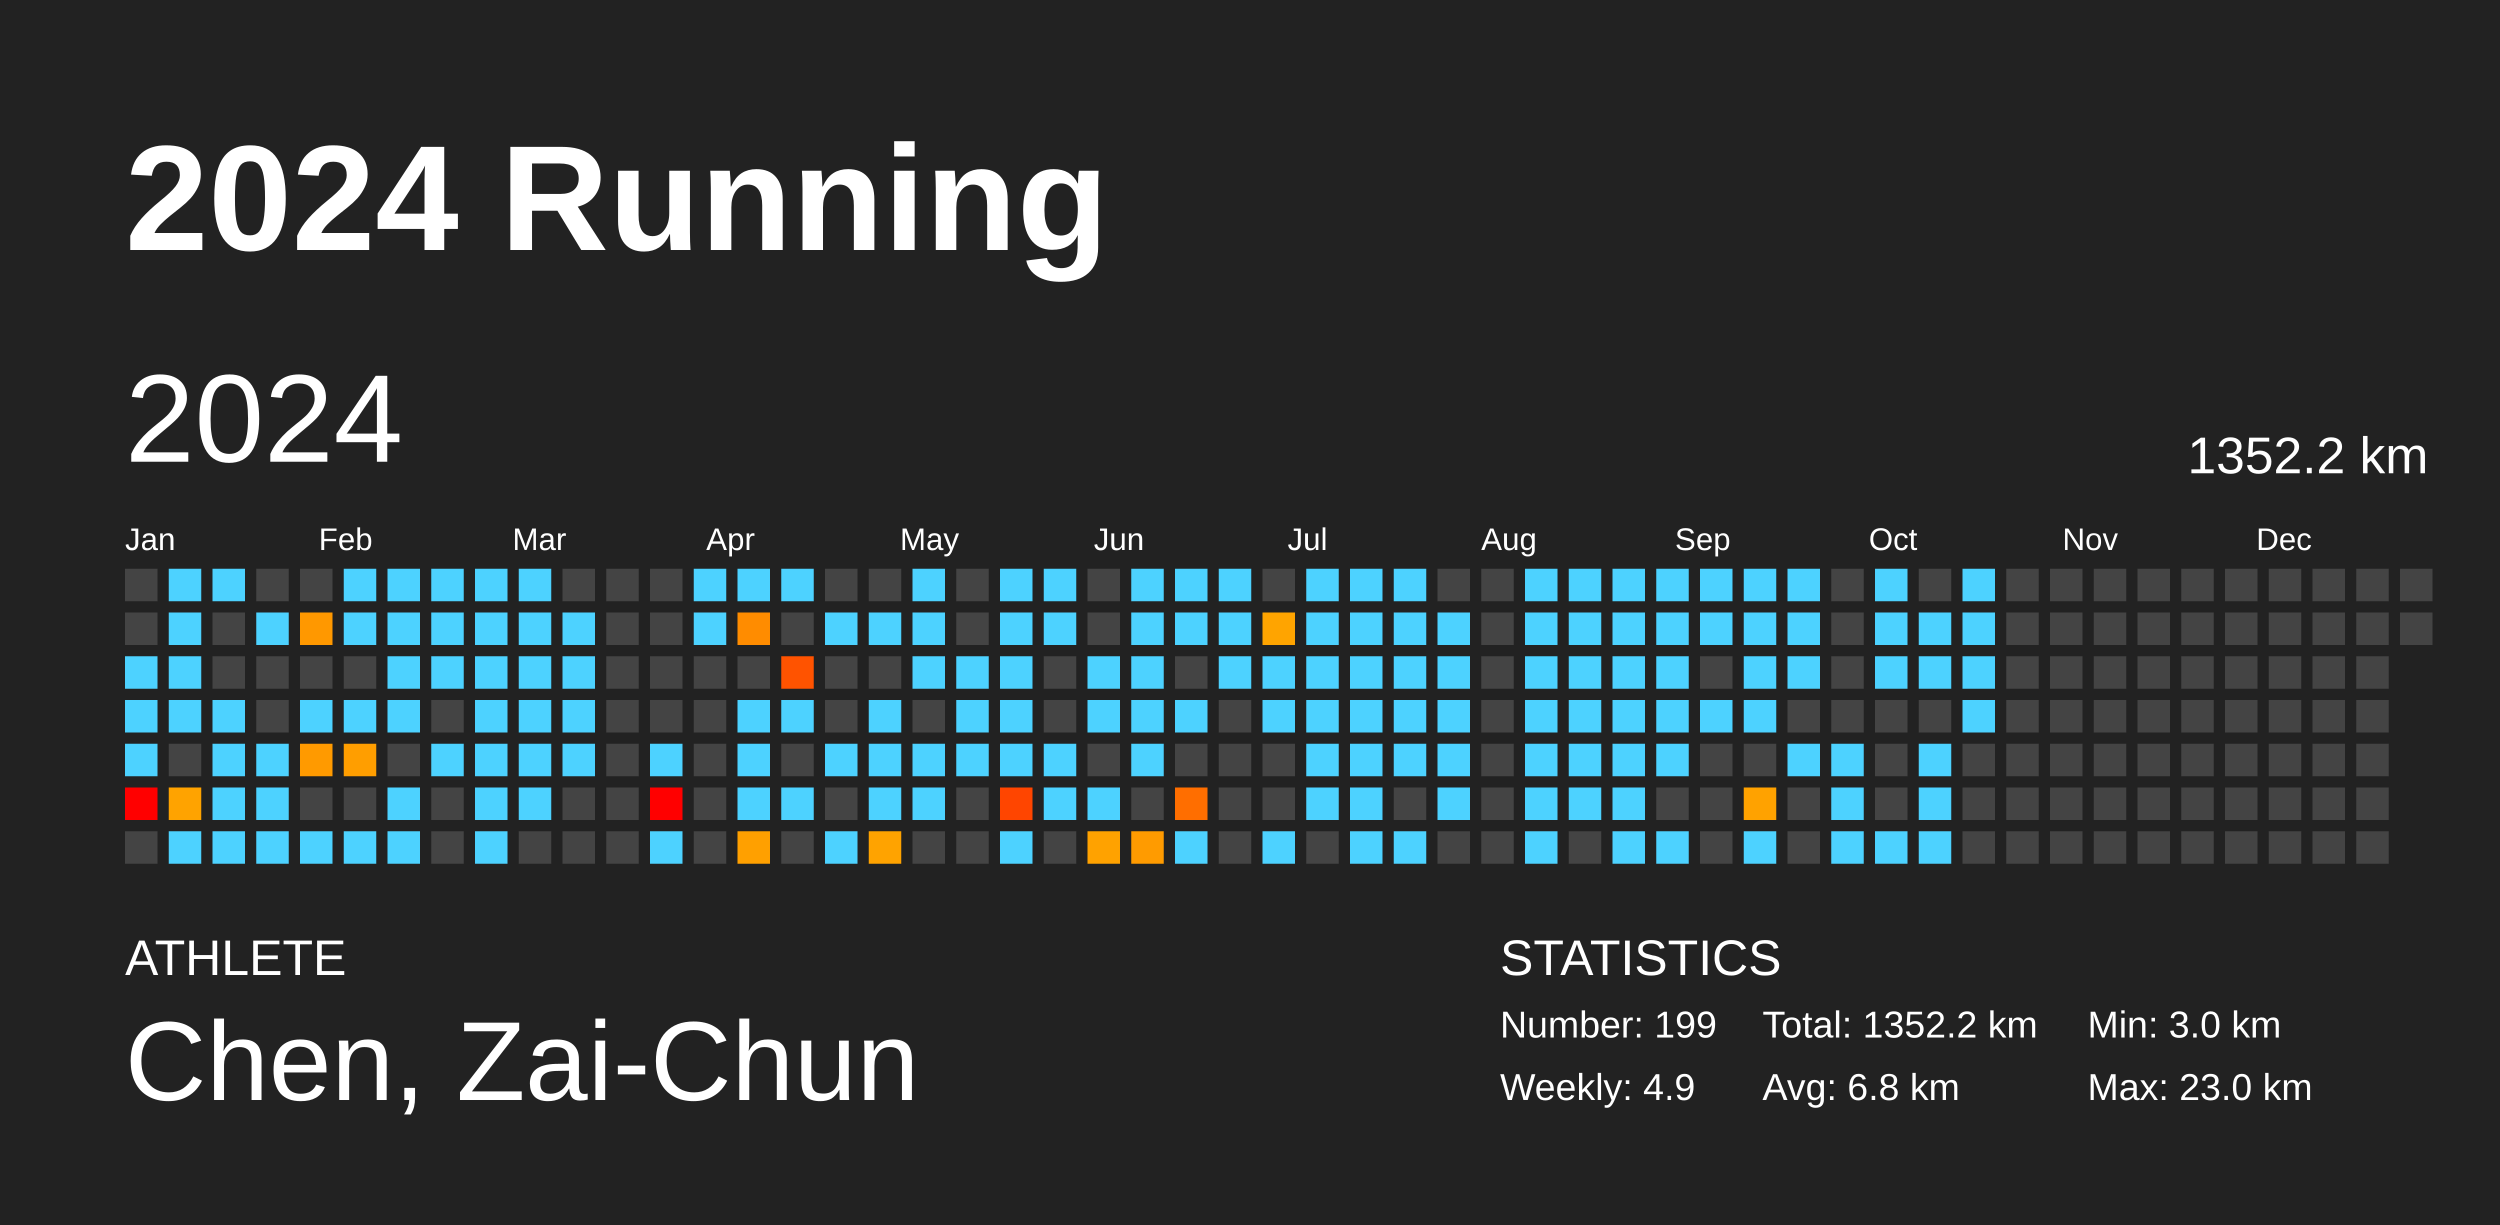
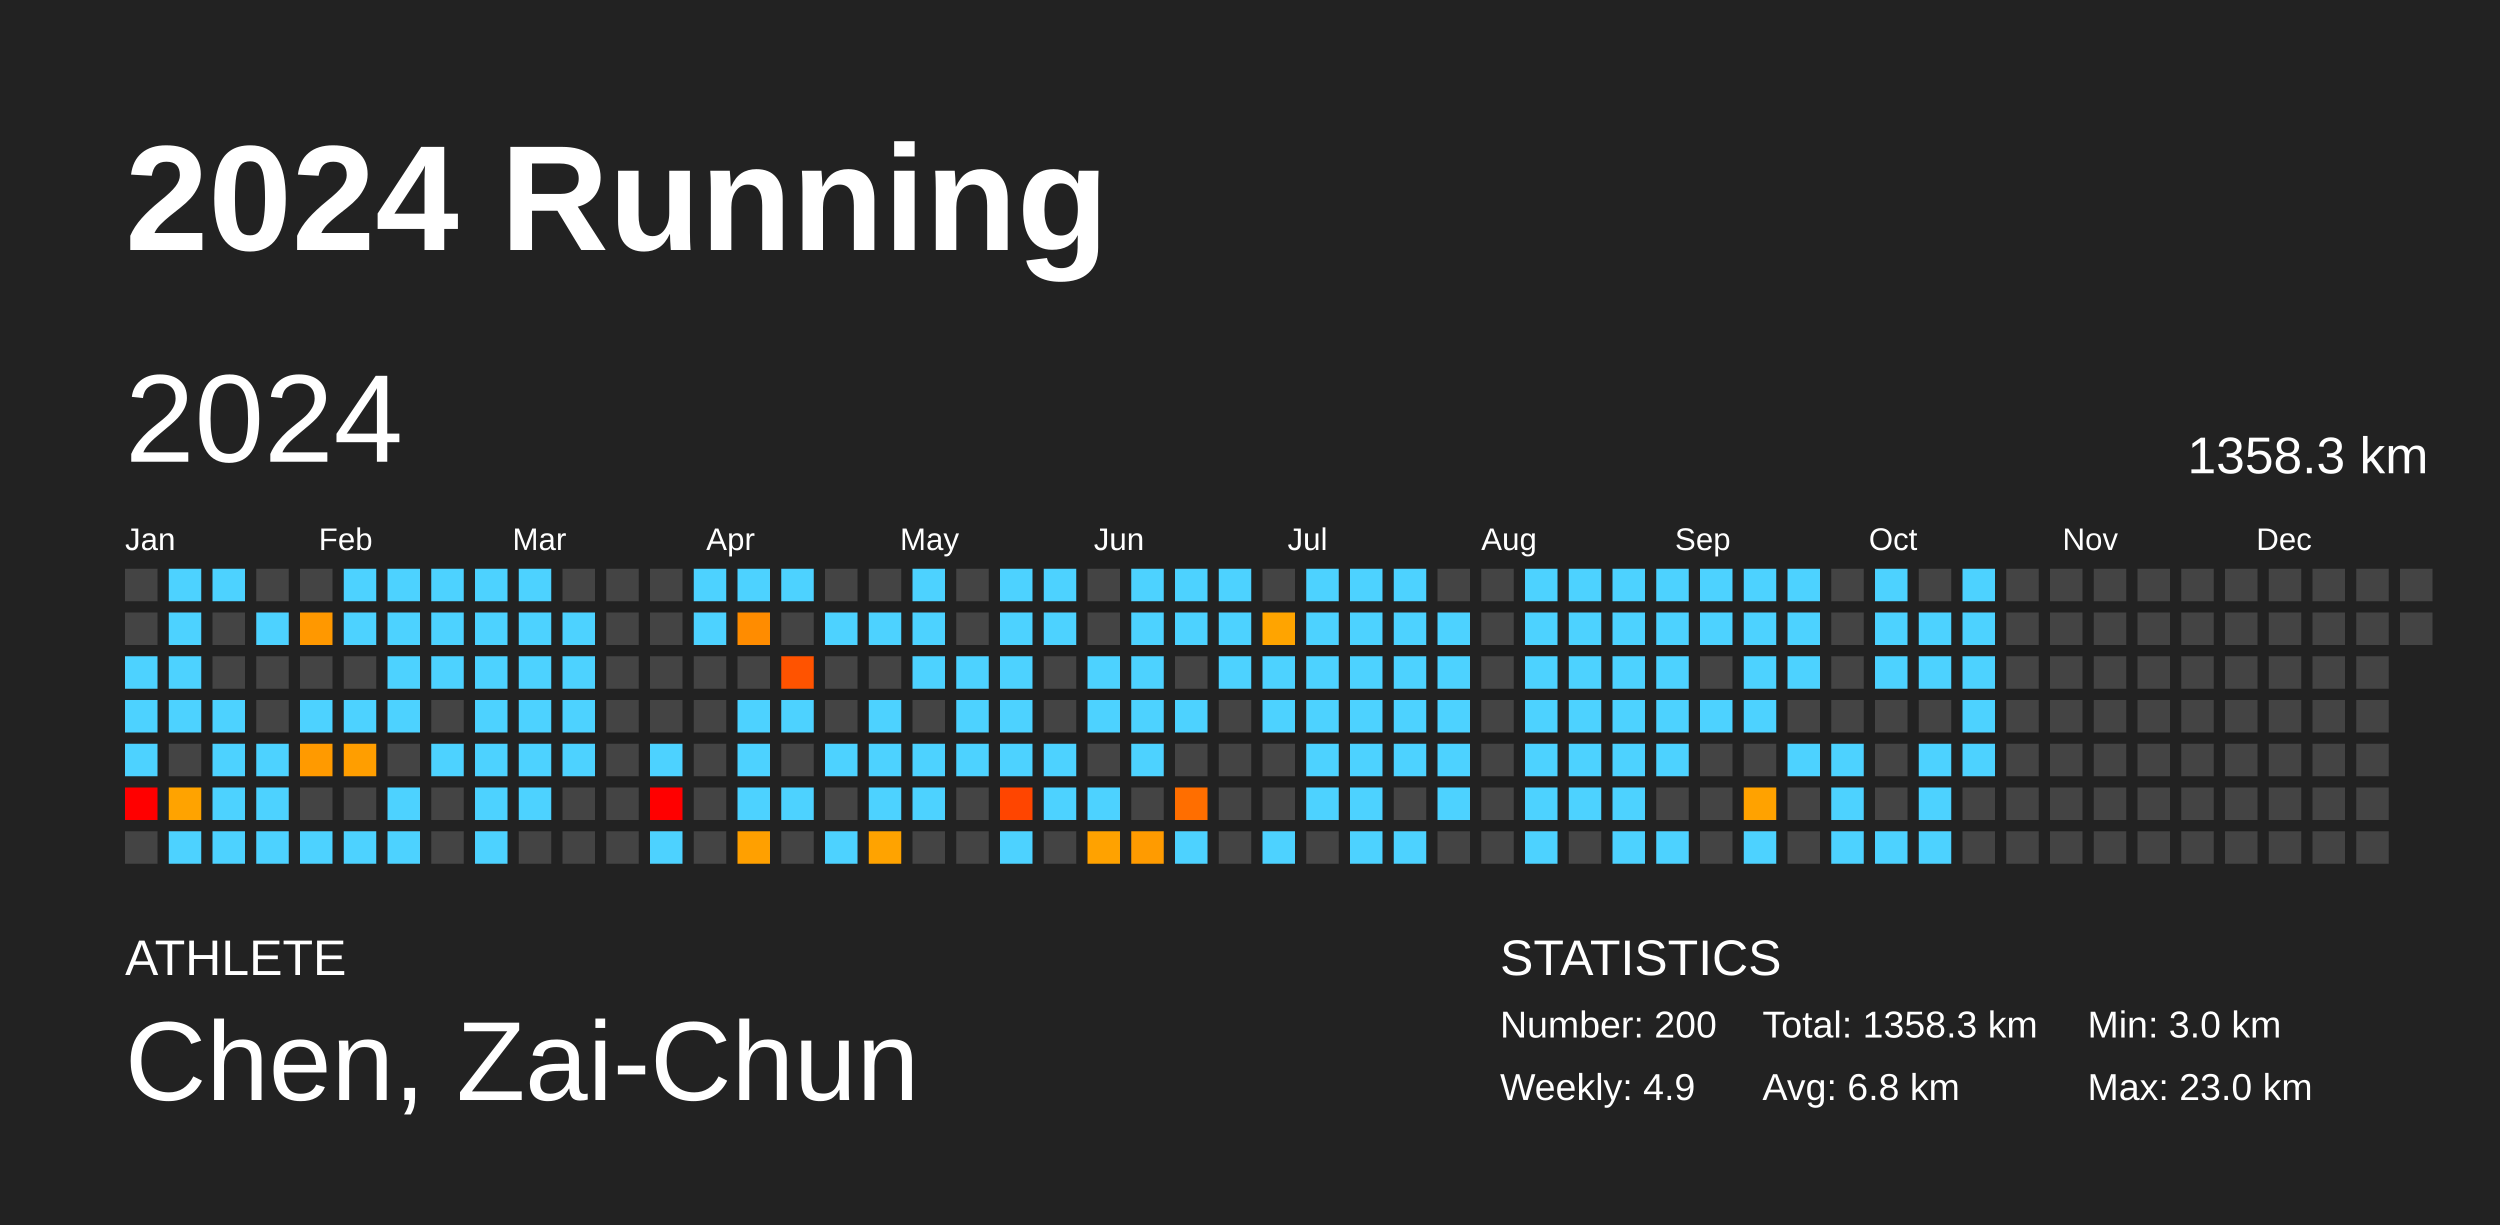
<svg xmlns="http://www.w3.org/2000/svg" baseProfile="full" height="98mm" version="1.1" viewBox="0,0,200,98" width="200mm">
  <defs />
  <rect fill="#222222" height="98" width="200" x="0" y="0" />
  <text fill="#FFFFFF" style="font-size:12px; font-family:Arial; font-weight:bold;" x="10" y="20">2024 Running</text>
  <text fill="#FFFFFF" style="font-size:4px; font-family:Arial" x="10" y="78">ATHLETE</text>
  <text fill="#FFFFFF" style="font-size:9px; font-family:Arial" x="10" y="88">Chen, Zai-Chun</text>
  <text fill="#FFFFFF" style="font-size:4px; font-family:Arial" x="120" y="78">STATISTICS</text>
-   <text fill="#FFFFFF" style="font-size:3px; font-family:Arial" x="120" y="83">Number: 199</text>
+   <text fill="#FFFFFF" style="font-size:3px; font-family:Arial" x="120" y="83">Number: 200</text>
  <text fill="#FFFFFF" style="font-size:3px; font-family:Arial" x="120" y="88">Weekly: 4.9</text>
-   <text fill="#FFFFFF" style="font-size:3px; font-family:Arial" x="141" y="83">Total: 1352.2 km</text>
+   <text fill="#FFFFFF" style="font-size:3px; font-family:Arial" x="141" y="83">Total: 1358.3 km</text>
  <text fill="#FFFFFF" style="font-size:3px; font-family:Arial" x="141" y="88">Avg: 6.8 km</text>
  <text fill="#FFFFFF" style="font-size:3px; font-family:Arial" x="167" y="83">Min: 3.0 km</text>
  <text fill="#FFFFFF" style="font-size:3px; font-family:Arial" x="167" y="88">Max: 23.0 km</text>
  <text dominant-baseline="hanging" fill="#FFFFFF" style="font-size:10.0px; font-family:Arial;" x="10" y="30">2024</text>
-   <text dominant-baseline="hanging" fill="#FFFFFF" style="font-size:4.125px; font-family:Arial;" x="175" y="35">1352.2 km</text>
+   <text dominant-baseline="hanging" fill="#FFFFFF" style="font-size:4.125px; font-family:Arial;" x="175" y="35">1358.3 km</text>
  <text fill="#FFFFFF" style="font-size:2.5px; font-family:Arial" x="10.0" y="44">Jan</text>
  <text fill="#FFFFFF" style="font-size:2.5px; font-family:Arial" x="25.5" y="44">Feb</text>
  <text fill="#FFFFFF" style="font-size:2.5px; font-family:Arial" x="41.0" y="44">Mar</text>
  <text fill="#FFFFFF" style="font-size:2.5px; font-family:Arial" x="56.5" y="44">Apr</text>
  <text fill="#FFFFFF" style="font-size:2.5px; font-family:Arial" x="72.0" y="44">May</text>
  <text fill="#FFFFFF" style="font-size:2.5px; font-family:Arial" x="87.5" y="44">Jun</text>
  <text fill="#FFFFFF" style="font-size:2.5px; font-family:Arial" x="103.0" y="44">Jul</text>
  <text fill="#FFFFFF" style="font-size:2.5px; font-family:Arial" x="118.5" y="44">Aug</text>
  <text fill="#FFFFFF" style="font-size:2.5px; font-family:Arial" x="134.0" y="44">Sep</text>
  <text fill="#FFFFFF" style="font-size:2.5px; font-family:Arial" x="149.5" y="44">Oct</text>
  <text fill="#FFFFFF" style="font-size:2.5px; font-family:Arial" x="165.0" y="44">Nov</text>
  <text fill="#FFFFFF" style="font-size:2.5px; font-family:Arial" x="180.5" y="44">Dec</text>
  <rect fill="#444444" height="2.6" width="2.6" x="10.0" y="45.5" />
  <rect fill="#444444" height="2.6" width="2.6" x="10.0" y="49.0" />
  <rect fill="#4dd2ff" height="2.6" width="2.6" x="10.0" y="52.5" />
  <rect fill="#4dd2ff" height="2.6" width="2.6" x="10.0" y="56.0" />
  <rect fill="#4dd2ff" height="2.6" width="2.6" x="10.0" y="59.5" />
  <rect fill="red" height="2.6" width="2.6" x="10.0" y="63.0" />
  <rect fill="#444444" height="2.6" width="2.6" x="10.0" y="66.5" />
  <rect fill="#4dd2ff" height="2.6" width="2.6" x="13.5" y="45.5" />
  <rect fill="#4dd2ff" height="2.6" width="2.6" x="13.5" y="49.0" />
  <rect fill="#4dd2ff" height="2.6" width="2.6" x="13.5" y="52.5" />
  <rect fill="#4dd2ff" height="2.6" width="2.6" x="13.5" y="56.0" />
  <rect fill="#444444" height="2.6" width="2.6" x="13.5" y="59.5" />
  <rect fill="#ffa300" height="2.6" width="2.6" x="13.5" y="63.0" />
  <rect fill="#4dd2ff" height="2.6" width="2.6" x="13.5" y="66.5" />
  <rect fill="#4dd2ff" height="2.6" width="2.6" x="17.0" y="45.5" />
  <rect fill="#444444" height="2.6" width="2.6" x="17.0" y="49.0" />
  <rect fill="#444444" height="2.6" width="2.6" x="17.0" y="52.5" />
  <rect fill="#4dd2ff" height="2.6" width="2.6" x="17.0" y="56.0" />
  <rect fill="#4dd2ff" height="2.6" width="2.6" x="17.0" y="59.5" />
  <rect fill="#4dd2ff" height="2.6" width="2.6" x="17.0" y="63.0" />
  <rect fill="#4dd2ff" height="2.6" width="2.6" x="17.0" y="66.5" />
  <rect fill="#444444" height="2.6" width="2.6" x="20.5" y="45.5" />
  <rect fill="#4dd2ff" height="2.6" width="2.6" x="20.5" y="49.0" />
  <rect fill="#444444" height="2.6" width="2.6" x="20.5" y="52.5" />
  <rect fill="#444444" height="2.6" width="2.6" x="20.5" y="56.0" />
  <rect fill="#4dd2ff" height="2.6" width="2.6" x="20.5" y="59.5" />
  <rect fill="#4dd2ff" height="2.6" width="2.6" x="20.5" y="63.0" />
  <rect fill="#4dd2ff" height="2.6" width="2.6" x="20.5" y="66.5" />
  <rect fill="#444444" height="2.6" width="2.6" x="24.0" y="45.5" />
  <rect fill="#ff9800" height="2.6" width="2.6" x="24.0" y="49.0" />
  <rect fill="#444444" height="2.6" width="2.6" x="24.0" y="52.5" />
  <rect fill="#4dd2ff" height="2.6" width="2.6" x="24.0" y="56.0" />
  <rect fill="#ff9a00" height="2.6" width="2.6" x="24.0" y="59.5" />
  <rect fill="#444444" height="2.6" width="2.6" x="24.0" y="63.0" />
  <rect fill="#4dd2ff" height="2.6" width="2.6" x="24.0" y="66.5" />
  <rect fill="#4dd2ff" height="2.6" width="2.6" x="27.5" y="45.5" />
  <rect fill="#4dd2ff" height="2.6" width="2.6" x="27.5" y="49.0" />
  <rect fill="#444444" height="2.6" width="2.6" x="27.5" y="52.5" />
  <rect fill="#4dd2ff" height="2.6" width="2.6" x="27.5" y="56.0" />
  <rect fill="#ff9e00" height="2.6" width="2.6" x="27.5" y="59.5" />
  <rect fill="#444444" height="2.6" width="2.6" x="27.5" y="63.0" />
  <rect fill="#4dd2ff" height="2.6" width="2.6" x="27.5" y="66.5" />
  <rect fill="#4dd2ff" height="2.6" width="2.6" x="31.0" y="45.5" />
  <rect fill="#4dd2ff" height="2.6" width="2.6" x="31.0" y="49.0" />
  <rect fill="#4dd2ff" height="2.6" width="2.6" x="31.0" y="52.5" />
  <rect fill="#4dd2ff" height="2.6" width="2.6" x="31.0" y="56.0" />
  <rect fill="#444444" height="2.6" width="2.6" x="31.0" y="59.5" />
  <rect fill="#4dd2ff" height="2.6" width="2.6" x="31.0" y="63.0" />
  <rect fill="#4dd2ff" height="2.6" width="2.6" x="31.0" y="66.5" />
  <rect fill="#4dd2ff" height="2.6" width="2.6" x="34.5" y="45.5" />
  <rect fill="#4dd2ff" height="2.6" width="2.6" x="34.5" y="49.0" />
  <rect fill="#4dd2ff" height="2.6" width="2.6" x="34.5" y="52.5" />
  <rect fill="#444444" height="2.6" width="2.6" x="34.5" y="56.0" />
  <rect fill="#4dd2ff" height="2.6" width="2.6" x="34.5" y="59.5" />
  <rect fill="#444444" height="2.6" width="2.6" x="34.5" y="63.0" />
  <rect fill="#444444" height="2.6" width="2.6" x="34.5" y="66.5" />
  <rect fill="#4dd2ff" height="2.6" width="2.6" x="38.0" y="45.5" />
  <rect fill="#4dd2ff" height="2.6" width="2.6" x="38.0" y="49.0" />
  <rect fill="#4dd2ff" height="2.6" width="2.6" x="38.0" y="52.5" />
  <rect fill="#4dd2ff" height="2.6" width="2.6" x="38.0" y="56.0" />
  <rect fill="#4dd2ff" height="2.6" width="2.6" x="38.0" y="59.5" />
  <rect fill="#4dd2ff" height="2.6" width="2.6" x="38.0" y="63.0" />
  <rect fill="#4dd2ff" height="2.6" width="2.6" x="38.0" y="66.5" />
  <rect fill="#4dd2ff" height="2.6" width="2.6" x="41.5" y="45.5" />
  <rect fill="#4dd2ff" height="2.6" width="2.6" x="41.5" y="49.0" />
  <rect fill="#4dd2ff" height="2.6" width="2.6" x="41.5" y="52.5" />
  <rect fill="#4dd2ff" height="2.6" width="2.6" x="41.5" y="56.0" />
  <rect fill="#4dd2ff" height="2.6" width="2.6" x="41.5" y="59.5" />
  <rect fill="#4dd2ff" height="2.6" width="2.6" x="41.5" y="63.0" />
  <rect fill="#444444" height="2.6" width="2.6" x="41.5" y="66.5" />
  <rect fill="#444444" height="2.6" width="2.6" x="45.0" y="45.5" />
  <rect fill="#4dd2ff" height="2.6" width="2.6" x="45.0" y="49.0" />
  <rect fill="#4dd2ff" height="2.6" width="2.6" x="45.0" y="52.5" />
  <rect fill="#4dd2ff" height="2.6" width="2.6" x="45.0" y="56.0" />
  <rect fill="#4dd2ff" height="2.6" width="2.6" x="45.0" y="59.5" />
  <rect fill="#444444" height="2.6" width="2.6" x="45.0" y="63.0" />
  <rect fill="#444444" height="2.6" width="2.6" x="45.0" y="66.5" />
  <rect fill="#444444" height="2.6" width="2.6" x="48.5" y="45.5" />
  <rect fill="#444444" height="2.6" width="2.6" x="48.5" y="49.0" />
  <rect fill="#444444" height="2.6" width="2.6" x="48.5" y="52.5" />
  <rect fill="#444444" height="2.6" width="2.6" x="48.5" y="56.0" />
  <rect fill="#444444" height="2.6" width="2.6" x="48.5" y="59.5" />
  <rect fill="#444444" height="2.6" width="2.6" x="48.5" y="63.0" />
  <rect fill="#444444" height="2.6" width="2.6" x="48.5" y="66.5" />
  <rect fill="#444444" height="2.6" width="2.6" x="52.0" y="45.5" />
  <rect fill="#444444" height="2.6" width="2.6" x="52.0" y="49.0" />
  <rect fill="#444444" height="2.6" width="2.6" x="52.0" y="52.5" />
  <rect fill="#444444" height="2.6" width="2.6" x="52.0" y="56.0" />
  <rect fill="#4dd2ff" height="2.6" width="2.6" x="52.0" y="59.5" />
  <rect fill="red" height="2.6" width="2.6" x="52.0" y="63.0" />
  <rect fill="#4dd2ff" height="2.6" width="2.6" x="52.0" y="66.5" />
  <rect fill="#4dd2ff" height="2.6" width="2.6" x="55.5" y="45.5" />
  <rect fill="#4dd2ff" height="2.6" width="2.6" x="55.5" y="49.0" />
  <rect fill="#444444" height="2.6" width="2.6" x="55.5" y="52.5" />
  <rect fill="#444444" height="2.6" width="2.6" x="55.5" y="56.0" />
  <rect fill="#444444" height="2.6" width="2.6" x="55.5" y="59.5" />
  <rect fill="#444444" height="2.6" width="2.6" x="55.5" y="63.0" />
  <rect fill="#444444" height="2.6" width="2.6" x="55.5" y="66.5" />
  <rect fill="#4dd2ff" height="2.6" width="2.6" x="59.0" y="45.5" />
  <rect fill="#ff8c00" height="2.6" width="2.6" x="59.0" y="49.0" />
  <rect fill="#444444" height="2.6" width="2.6" x="59.0" y="52.5" />
  <rect fill="#4dd2ff" height="2.6" width="2.6" x="59.0" y="56.0" />
  <rect fill="#4dd2ff" height="2.6" width="2.6" x="59.0" y="59.5" />
  <rect fill="#4dd2ff" height="2.6" width="2.6" x="59.0" y="63.0" />
  <rect fill="#ffa000" height="2.6" width="2.6" x="59.0" y="66.5" />
  <rect fill="#4dd2ff" height="2.6" width="2.6" x="62.5" y="45.5" />
  <rect fill="#444444" height="2.6" width="2.6" x="62.5" y="49.0" />
  <rect fill="#ff5300" height="2.6" width="2.6" x="62.5" y="52.5" />
  <rect fill="#4dd2ff" height="2.6" width="2.6" x="62.5" y="56.0" />
  <rect fill="#444444" height="2.6" width="2.6" x="62.5" y="59.5" />
  <rect fill="#4dd2ff" height="2.6" width="2.6" x="62.5" y="63.0" />
  <rect fill="#444444" height="2.6" width="2.6" x="62.5" y="66.5" />
  <rect fill="#444444" height="2.6" width="2.6" x="66.0" y="45.5" />
  <rect fill="#4dd2ff" height="2.6" width="2.6" x="66.0" y="49.0" />
  <rect fill="#444444" height="2.6" width="2.6" x="66.0" y="52.5" />
  <rect fill="#444444" height="2.6" width="2.6" x="66.0" y="56.0" />
  <rect fill="#4dd2ff" height="2.6" width="2.6" x="66.0" y="59.5" />
  <rect fill="#444444" height="2.6" width="2.6" x="66.0" y="63.0" />
  <rect fill="#4dd2ff" height="2.6" width="2.6" x="66.0" y="66.5" />
  <rect fill="#444444" height="2.6" width="2.6" x="69.5" y="45.5" />
  <rect fill="#4dd2ff" height="2.6" width="2.6" x="69.5" y="49.0" />
  <rect fill="#444444" height="2.6" width="2.6" x="69.5" y="52.5" />
  <rect fill="#4dd2ff" height="2.6" width="2.6" x="69.5" y="56.0" />
  <rect fill="#4dd2ff" height="2.6" width="2.6" x="69.5" y="59.5" />
  <rect fill="#4dd2ff" height="2.6" width="2.6" x="69.5" y="63.0" />
  <rect fill="#ffa300" height="2.6" width="2.6" x="69.5" y="66.5" />
  <rect fill="#4dd2ff" height="2.6" width="2.6" x="73.0" y="45.5" />
  <rect fill="#4dd2ff" height="2.6" width="2.6" x="73.0" y="49.0" />
  <rect fill="#4dd2ff" height="2.6" width="2.6" x="73.0" y="52.5" />
  <rect fill="#444444" height="2.6" width="2.6" x="73.0" y="56.0" />
  <rect fill="#4dd2ff" height="2.6" width="2.6" x="73.0" y="59.5" />
  <rect fill="#4dd2ff" height="2.6" width="2.6" x="73.0" y="63.0" />
  <rect fill="#444444" height="2.6" width="2.6" x="73.0" y="66.5" />
  <rect fill="#444444" height="2.6" width="2.6" x="76.5" y="45.5" />
  <rect fill="#444444" height="2.6" width="2.6" x="76.5" y="49.0" />
  <rect fill="#4dd2ff" height="2.6" width="2.6" x="76.5" y="52.5" />
  <rect fill="#4dd2ff" height="2.6" width="2.6" x="76.5" y="56.0" />
  <rect fill="#4dd2ff" height="2.6" width="2.6" x="76.5" y="59.5" />
  <rect fill="#444444" height="2.6" width="2.6" x="76.5" y="63.0" />
  <rect fill="#444444" height="2.6" width="2.6" x="76.5" y="66.5" />
  <rect fill="#4dd2ff" height="2.6" width="2.6" x="80.0" y="45.5" />
  <rect fill="#4dd2ff" height="2.6" width="2.6" x="80.0" y="49.0" />
  <rect fill="#4dd2ff" height="2.6" width="2.6" x="80.0" y="52.5" />
  <rect fill="#4dd2ff" height="2.6" width="2.6" x="80.0" y="56.0" />
  <rect fill="#4dd2ff" height="2.6" width="2.6" x="80.0" y="59.5" />
  <rect fill="#ff4500" height="2.6" width="2.6" x="80.0" y="63.0" />
  <rect fill="#4dd2ff" height="2.6" width="2.6" x="80.0" y="66.5" />
  <rect fill="#4dd2ff" height="2.6" width="2.6" x="83.5" y="45.5" />
  <rect fill="#4dd2ff" height="2.6" width="2.6" x="83.5" y="49.0" />
  <rect fill="#444444" height="2.6" width="2.6" x="83.5" y="52.5" />
  <rect fill="#444444" height="2.6" width="2.6" x="83.5" y="56.0" />
  <rect fill="#4dd2ff" height="2.6" width="2.6" x="83.5" y="59.5" />
  <rect fill="#4dd2ff" height="2.6" width="2.6" x="83.5" y="63.0" />
  <rect fill="#444444" height="2.6" width="2.6" x="83.5" y="66.5" />
  <rect fill="#444444" height="2.6" width="2.6" x="87.0" y="45.5" />
  <rect fill="#444444" height="2.6" width="2.6" x="87.0" y="49.0" />
  <rect fill="#4dd2ff" height="2.6" width="2.6" x="87.0" y="52.5" />
  <rect fill="#4dd2ff" height="2.6" width="2.6" x="87.0" y="56.0" />
  <rect fill="#444444" height="2.6" width="2.6" x="87.0" y="59.5" />
  <rect fill="#4dd2ff" height="2.6" width="2.6" x="87.0" y="63.0" />
  <rect fill="#ffa200" height="2.6" width="2.6" x="87.0" y="66.5" />
  <rect fill="#4dd2ff" height="2.6" width="2.6" x="90.5" y="45.5" />
  <rect fill="#4dd2ff" height="2.6" width="2.6" x="90.5" y="49.0" />
  <rect fill="#4dd2ff" height="2.6" width="2.6" x="90.5" y="52.5" />
  <rect fill="#4dd2ff" height="2.6" width="2.6" x="90.5" y="56.0" />
  <rect fill="#4dd2ff" height="2.6" width="2.6" x="90.5" y="59.5" />
  <rect fill="#444444" height="2.6" width="2.6" x="90.5" y="63.0" />
  <rect fill="#ff9b00" height="2.6" width="2.6" x="90.5" y="66.5" />
  <rect fill="#4dd2ff" height="2.6" width="2.6" x="94.0" y="45.5" />
  <rect fill="#4dd2ff" height="2.6" width="2.6" x="94.0" y="49.0" />
  <rect fill="#444444" height="2.6" width="2.6" x="94.0" y="52.5" />
  <rect fill="#4dd2ff" height="2.6" width="2.6" x="94.0" y="56.0" />
  <rect fill="#444444" height="2.6" width="2.6" x="94.0" y="59.5" />
  <rect fill="#ff6e00" height="2.6" width="2.6" x="94.0" y="63.0" />
  <rect fill="#4dd2ff" height="2.6" width="2.6" x="94.0" y="66.5" />
  <rect fill="#4dd2ff" height="2.6" width="2.6" x="97.5" y="45.5" />
  <rect fill="#4dd2ff" height="2.6" width="2.6" x="97.5" y="49.0" />
  <rect fill="#4dd2ff" height="2.6" width="2.6" x="97.5" y="52.5" />
  <rect fill="#444444" height="2.6" width="2.6" x="97.5" y="56.0" />
  <rect fill="#444444" height="2.6" width="2.6" x="97.5" y="59.5" />
  <rect fill="#444444" height="2.6" width="2.6" x="97.5" y="63.0" />
  <rect fill="#444444" height="2.6" width="2.6" x="97.5" y="66.5" />
  <rect fill="#444444" height="2.6" width="2.6" x="101.0" y="45.5" />
  <rect fill="#ffa400" height="2.6" width="2.6" x="101.0" y="49.0" />
  <rect fill="#4dd2ff" height="2.6" width="2.6" x="101.0" y="52.5" />
  <rect fill="#4dd2ff" height="2.6" width="2.6" x="101.0" y="56.0" />
  <rect fill="#444444" height="2.6" width="2.6" x="101.0" y="59.5" />
  <rect fill="#444444" height="2.6" width="2.6" x="101.0" y="63.0" />
  <rect fill="#4dd2ff" height="2.6" width="2.6" x="101.0" y="66.5" />
  <rect fill="#4dd2ff" height="2.6" width="2.6" x="104.5" y="45.5" />
  <rect fill="#4dd2ff" height="2.6" width="2.6" x="104.5" y="49.0" />
  <rect fill="#4dd2ff" height="2.6" width="2.6" x="104.5" y="52.5" />
  <rect fill="#4dd2ff" height="2.6" width="2.6" x="104.5" y="56.0" />
  <rect fill="#4dd2ff" height="2.6" width="2.6" x="104.5" y="59.5" />
  <rect fill="#4dd2ff" height="2.6" width="2.6" x="104.5" y="63.0" />
  <rect fill="#444444" height="2.6" width="2.6" x="104.5" y="66.5" />
  <rect fill="#4dd2ff" height="2.6" width="2.6" x="108.0" y="45.5" />
  <rect fill="#4dd2ff" height="2.6" width="2.6" x="108.0" y="49.0" />
  <rect fill="#4dd2ff" height="2.6" width="2.6" x="108.0" y="52.5" />
  <rect fill="#4dd2ff" height="2.6" width="2.6" x="108.0" y="56.0" />
  <rect fill="#4dd2ff" height="2.6" width="2.6" x="108.0" y="59.5" />
  <rect fill="#4dd2ff" height="2.6" width="2.6" x="108.0" y="63.0" />
  <rect fill="#4dd2ff" height="2.6" width="2.6" x="108.0" y="66.5" />
  <rect fill="#4dd2ff" height="2.6" width="2.6" x="111.5" y="45.5" />
  <rect fill="#4dd2ff" height="2.6" width="2.6" x="111.5" y="49.0" />
  <rect fill="#4dd2ff" height="2.6" width="2.6" x="111.5" y="52.5" />
  <rect fill="#4dd2ff" height="2.6" width="2.6" x="111.5" y="56.0" />
  <rect fill="#4dd2ff" height="2.6" width="2.6" x="111.5" y="59.5" />
  <rect fill="#444444" height="2.6" width="2.6" x="111.5" y="63.0" />
  <rect fill="#4dd2ff" height="2.6" width="2.6" x="111.5" y="66.5" />
  <rect fill="#444444" height="2.6" width="2.6" x="115.0" y="45.5" />
  <rect fill="#4dd2ff" height="2.6" width="2.6" x="115.0" y="49.0" />
  <rect fill="#4dd2ff" height="2.6" width="2.6" x="115.0" y="52.5" />
  <rect fill="#4dd2ff" height="2.6" width="2.6" x="115.0" y="56.0" />
  <rect fill="#4dd2ff" height="2.6" width="2.6" x="115.0" y="59.5" />
  <rect fill="#4dd2ff" height="2.6" width="2.6" x="115.0" y="63.0" />
  <rect fill="#444444" height="2.6" width="2.6" x="115.0" y="66.5" />
  <rect fill="#444444" height="2.6" width="2.6" x="118.5" y="45.5" />
  <rect fill="#444444" height="2.6" width="2.6" x="118.5" y="49.0" />
  <rect fill="#444444" height="2.6" width="2.6" x="118.5" y="52.5" />
  <rect fill="#444444" height="2.6" width="2.6" x="118.5" y="56.0" />
  <rect fill="#444444" height="2.6" width="2.6" x="118.5" y="59.5" />
  <rect fill="#444444" height="2.6" width="2.6" x="118.5" y="63.0" />
  <rect fill="#444444" height="2.6" width="2.6" x="118.5" y="66.5" />
  <rect fill="#4dd2ff" height="2.6" width="2.6" x="122.0" y="45.5" />
  <rect fill="#4dd2ff" height="2.6" width="2.6" x="122.0" y="49.0" />
  <rect fill="#4dd2ff" height="2.6" width="2.6" x="122.0" y="52.5" />
  <rect fill="#4dd2ff" height="2.6" width="2.6" x="122.0" y="56.0" />
  <rect fill="#4dd2ff" height="2.6" width="2.6" x="122.0" y="59.5" />
  <rect fill="#4dd2ff" height="2.6" width="2.6" x="122.0" y="63.0" />
  <rect fill="#4dd2ff" height="2.6" width="2.6" x="122.0" y="66.5" />
  <rect fill="#4dd2ff" height="2.6" width="2.6" x="125.5" y="45.5" />
  <rect fill="#4dd2ff" height="2.6" width="2.6" x="125.5" y="49.0" />
  <rect fill="#4dd2ff" height="2.6" width="2.6" x="125.5" y="52.5" />
  <rect fill="#4dd2ff" height="2.6" width="2.6" x="125.5" y="56.0" />
  <rect fill="#4dd2ff" height="2.6" width="2.6" x="125.5" y="59.5" />
  <rect fill="#4dd2ff" height="2.6" width="2.6" x="125.5" y="63.0" />
  <rect fill="#444444" height="2.6" width="2.6" x="125.5" y="66.5" />
  <rect fill="#4dd2ff" height="2.6" width="2.6" x="129.0" y="45.5" />
  <rect fill="#4dd2ff" height="2.6" width="2.6" x="129.0" y="49.0" />
  <rect fill="#4dd2ff" height="2.6" width="2.6" x="129.0" y="52.5" />
  <rect fill="#4dd2ff" height="2.6" width="2.6" x="129.0" y="56.0" />
  <rect fill="#4dd2ff" height="2.6" width="2.6" x="129.0" y="59.5" />
  <rect fill="#4dd2ff" height="2.6" width="2.6" x="129.0" y="63.0" />
  <rect fill="#4dd2ff" height="2.6" width="2.6" x="129.0" y="66.5" />
  <rect fill="#4dd2ff" height="2.6" width="2.6" x="132.5" y="45.5" />
  <rect fill="#4dd2ff" height="2.6" width="2.6" x="132.5" y="49.0" />
  <rect fill="#4dd2ff" height="2.6" width="2.6" x="132.5" y="52.5" />
  <rect fill="#4dd2ff" height="2.6" width="2.6" x="132.5" y="56.0" />
  <rect fill="#4dd2ff" height="2.6" width="2.6" x="132.5" y="59.5" />
  <rect fill="#444444" height="2.6" width="2.6" x="132.5" y="63.0" />
  <rect fill="#4dd2ff" height="2.6" width="2.6" x="132.5" y="66.5" />
  <rect fill="#4dd2ff" height="2.6" width="2.6" x="136.0" y="45.5" />
  <rect fill="#4dd2ff" height="2.6" width="2.6" x="136.0" y="49.0" />
  <rect fill="#444444" height="2.6" width="2.6" x="136.0" y="52.5" />
  <rect fill="#4dd2ff" height="2.6" width="2.6" x="136.0" y="56.0" />
  <rect fill="#444444" height="2.6" width="2.6" x="136.0" y="59.5" />
  <rect fill="#444444" height="2.6" width="2.6" x="136.0" y="63.0" />
  <rect fill="#444444" height="2.6" width="2.6" x="136.0" y="66.5" />
  <rect fill="#4dd2ff" height="2.6" width="2.6" x="139.5" y="45.5" />
  <rect fill="#4dd2ff" height="2.6" width="2.6" x="139.5" y="49.0" />
  <rect fill="#4dd2ff" height="2.6" width="2.6" x="139.5" y="52.5" />
  <rect fill="#4dd2ff" height="2.6" width="2.6" x="139.5" y="56.0" />
  <rect fill="#444444" height="2.6" width="2.6" x="139.5" y="59.5" />
  <rect fill="#ffa200" height="2.6" width="2.6" x="139.5" y="63.0" />
  <rect fill="#4dd2ff" height="2.6" width="2.6" x="139.5" y="66.5" />
  <rect fill="#4dd2ff" height="2.6" width="2.6" x="143.0" y="45.5" />
  <rect fill="#4dd2ff" height="2.6" width="2.6" x="143.0" y="49.0" />
  <rect fill="#4dd2ff" height="2.6" width="2.6" x="143.0" y="52.5" />
  <rect fill="#444444" height="2.6" width="2.6" x="143.0" y="56.0" />
  <rect fill="#4dd2ff" height="2.6" width="2.6" x="143.0" y="59.5" />
  <rect fill="#444444" height="2.6" width="2.6" x="143.0" y="63.0" />
  <rect fill="#444444" height="2.6" width="2.6" x="143.0" y="66.5" />
  <rect fill="#444444" height="2.6" width="2.6" x="146.5" y="45.5" />
  <rect fill="#444444" height="2.6" width="2.6" x="146.5" y="49.0" />
  <rect fill="#444444" height="2.6" width="2.6" x="146.5" y="52.5" />
  <rect fill="#444444" height="2.6" width="2.6" x="146.5" y="56.0" />
  <rect fill="#4dd2ff" height="2.6" width="2.6" x="146.5" y="59.5" />
  <rect fill="#4dd2ff" height="2.6" width="2.6" x="146.5" y="63.0" />
  <rect fill="#4dd2ff" height="2.6" width="2.6" x="146.5" y="66.5" />
  <rect fill="#4dd2ff" height="2.6" width="2.6" x="150.0" y="45.5" />
  <rect fill="#4dd2ff" height="2.6" width="2.6" x="150.0" y="49.0" />
  <rect fill="#4dd2ff" height="2.6" width="2.6" x="150.0" y="52.5" />
  <rect fill="#444444" height="2.6" width="2.6" x="150.0" y="56.0" />
  <rect fill="#444444" height="2.6" width="2.6" x="150.0" y="59.5" />
  <rect fill="#444444" height="2.6" width="2.6" x="150.0" y="63.0" />
  <rect fill="#4dd2ff" height="2.6" width="2.6" x="150.0" y="66.5" />
  <rect fill="#444444" height="2.6" width="2.6" x="153.5" y="45.5" />
  <rect fill="#4dd2ff" height="2.6" width="2.6" x="153.5" y="49.0" />
  <rect fill="#4dd2ff" height="2.6" width="2.6" x="153.5" y="52.5" />
  <rect fill="#444444" height="2.6" width="2.6" x="153.5" y="56.0" />
  <rect fill="#4dd2ff" height="2.6" width="2.6" x="153.5" y="59.5" />
  <rect fill="#4dd2ff" height="2.6" width="2.6" x="153.5" y="63.0" />
  <rect fill="#4dd2ff" height="2.6" width="2.6" x="153.5" y="66.5" />
  <rect fill="#4dd2ff" height="2.6" width="2.6" x="157.0" y="45.5" />
  <rect fill="#4dd2ff" height="2.6" width="2.6" x="157.0" y="49.0" />
  <rect fill="#4dd2ff" height="2.6" width="2.6" x="157.0" y="52.5" />
  <rect fill="#4dd2ff" height="2.6" width="2.6" x="157.0" y="56.0" />
-   <rect fill="#444444" height="2.6" width="2.6" x="157.0" y="59.5" />
+   <rect fill="#4dd2ff" height="2.6" width="2.6" x="157.0" y="59.5" />
  <rect fill="#444444" height="2.6" width="2.6" x="157.0" y="63.0" />
  <rect fill="#444444" height="2.6" width="2.6" x="157.0" y="66.5" />
  <rect fill="#444444" height="2.6" width="2.6" x="160.5" y="45.5" />
  <rect fill="#444444" height="2.6" width="2.6" x="160.5" y="49.0" />
  <rect fill="#444444" height="2.6" width="2.6" x="160.5" y="52.5" />
  <rect fill="#444444" height="2.6" width="2.6" x="160.5" y="56.0" />
  <rect fill="#444444" height="2.6" width="2.6" x="160.5" y="59.5" />
  <rect fill="#444444" height="2.6" width="2.6" x="160.5" y="63.0" />
  <rect fill="#444444" height="2.6" width="2.6" x="160.5" y="66.5" />
  <rect fill="#444444" height="2.6" width="2.6" x="164.0" y="45.5" />
  <rect fill="#444444" height="2.6" width="2.6" x="164.0" y="49.0" />
  <rect fill="#444444" height="2.6" width="2.6" x="164.0" y="52.5" />
  <rect fill="#444444" height="2.6" width="2.6" x="164.0" y="56.0" />
  <rect fill="#444444" height="2.6" width="2.6" x="164.0" y="59.5" />
  <rect fill="#444444" height="2.6" width="2.6" x="164.0" y="63.0" />
  <rect fill="#444444" height="2.6" width="2.6" x="164.0" y="66.5" />
  <rect fill="#444444" height="2.6" width="2.6" x="167.5" y="45.5" />
  <rect fill="#444444" height="2.6" width="2.6" x="167.5" y="49.0" />
  <rect fill="#444444" height="2.6" width="2.6" x="167.5" y="52.5" />
  <rect fill="#444444" height="2.6" width="2.6" x="167.5" y="56.0" />
  <rect fill="#444444" height="2.6" width="2.6" x="167.5" y="59.5" />
  <rect fill="#444444" height="2.6" width="2.6" x="167.5" y="63.0" />
  <rect fill="#444444" height="2.6" width="2.6" x="167.5" y="66.5" />
  <rect fill="#444444" height="2.6" width="2.6" x="171.0" y="45.5" />
  <rect fill="#444444" height="2.6" width="2.6" x="171.0" y="49.0" />
  <rect fill="#444444" height="2.6" width="2.6" x="171.0" y="52.5" />
  <rect fill="#444444" height="2.6" width="2.6" x="171.0" y="56.0" />
  <rect fill="#444444" height="2.6" width="2.6" x="171.0" y="59.5" />
  <rect fill="#444444" height="2.6" width="2.6" x="171.0" y="63.0" />
  <rect fill="#444444" height="2.6" width="2.6" x="171.0" y="66.5" />
  <rect fill="#444444" height="2.6" width="2.6" x="174.5" y="45.5" />
  <rect fill="#444444" height="2.6" width="2.6" x="174.5" y="49.0" />
  <rect fill="#444444" height="2.6" width="2.6" x="174.5" y="52.5" />
  <rect fill="#444444" height="2.6" width="2.6" x="174.5" y="56.0" />
  <rect fill="#444444" height="2.6" width="2.6" x="174.5" y="59.5" />
  <rect fill="#444444" height="2.6" width="2.6" x="174.5" y="63.0" />
  <rect fill="#444444" height="2.6" width="2.6" x="174.5" y="66.5" />
  <rect fill="#444444" height="2.6" width="2.6" x="178.0" y="45.5" />
  <rect fill="#444444" height="2.6" width="2.6" x="178.0" y="49.0" />
  <rect fill="#444444" height="2.6" width="2.6" x="178.0" y="52.5" />
  <rect fill="#444444" height="2.6" width="2.6" x="178.0" y="56.0" />
  <rect fill="#444444" height="2.6" width="2.6" x="178.0" y="59.5" />
  <rect fill="#444444" height="2.6" width="2.6" x="178.0" y="63.0" />
  <rect fill="#444444" height="2.6" width="2.6" x="178.0" y="66.5" />
  <rect fill="#444444" height="2.6" width="2.6" x="181.5" y="45.5" />
  <rect fill="#444444" height="2.6" width="2.6" x="181.5" y="49.0" />
  <rect fill="#444444" height="2.6" width="2.6" x="181.5" y="52.5" />
  <rect fill="#444444" height="2.6" width="2.6" x="181.5" y="56.0" />
  <rect fill="#444444" height="2.6" width="2.6" x="181.5" y="59.5" />
  <rect fill="#444444" height="2.6" width="2.6" x="181.5" y="63.0" />
  <rect fill="#444444" height="2.6" width="2.6" x="181.5" y="66.5" />
  <rect fill="#444444" height="2.6" width="2.6" x="185.0" y="45.5" />
  <rect fill="#444444" height="2.6" width="2.6" x="185.0" y="49.0" />
  <rect fill="#444444" height="2.6" width="2.6" x="185.0" y="52.5" />
  <rect fill="#444444" height="2.6" width="2.6" x="185.0" y="56.0" />
  <rect fill="#444444" height="2.6" width="2.6" x="185.0" y="59.5" />
  <rect fill="#444444" height="2.6" width="2.6" x="185.0" y="63.0" />
  <rect fill="#444444" height="2.6" width="2.6" x="185.0" y="66.5" />
  <rect fill="#444444" height="2.6" width="2.6" x="188.5" y="45.5" />
  <rect fill="#444444" height="2.6" width="2.6" x="188.5" y="49.0" />
  <rect fill="#444444" height="2.6" width="2.6" x="188.5" y="52.5" />
  <rect fill="#444444" height="2.6" width="2.6" x="188.5" y="56.0" />
  <rect fill="#444444" height="2.6" width="2.6" x="188.5" y="59.5" />
  <rect fill="#444444" height="2.6" width="2.6" x="188.5" y="63.0" />
  <rect fill="#444444" height="2.6" width="2.6" x="188.5" y="66.5" />
  <rect fill="#444444" height="2.6" width="2.6" x="192.0" y="45.5" />
  <rect fill="#444444" height="2.6" width="2.6" x="192.0" y="49.0" />
</svg>
